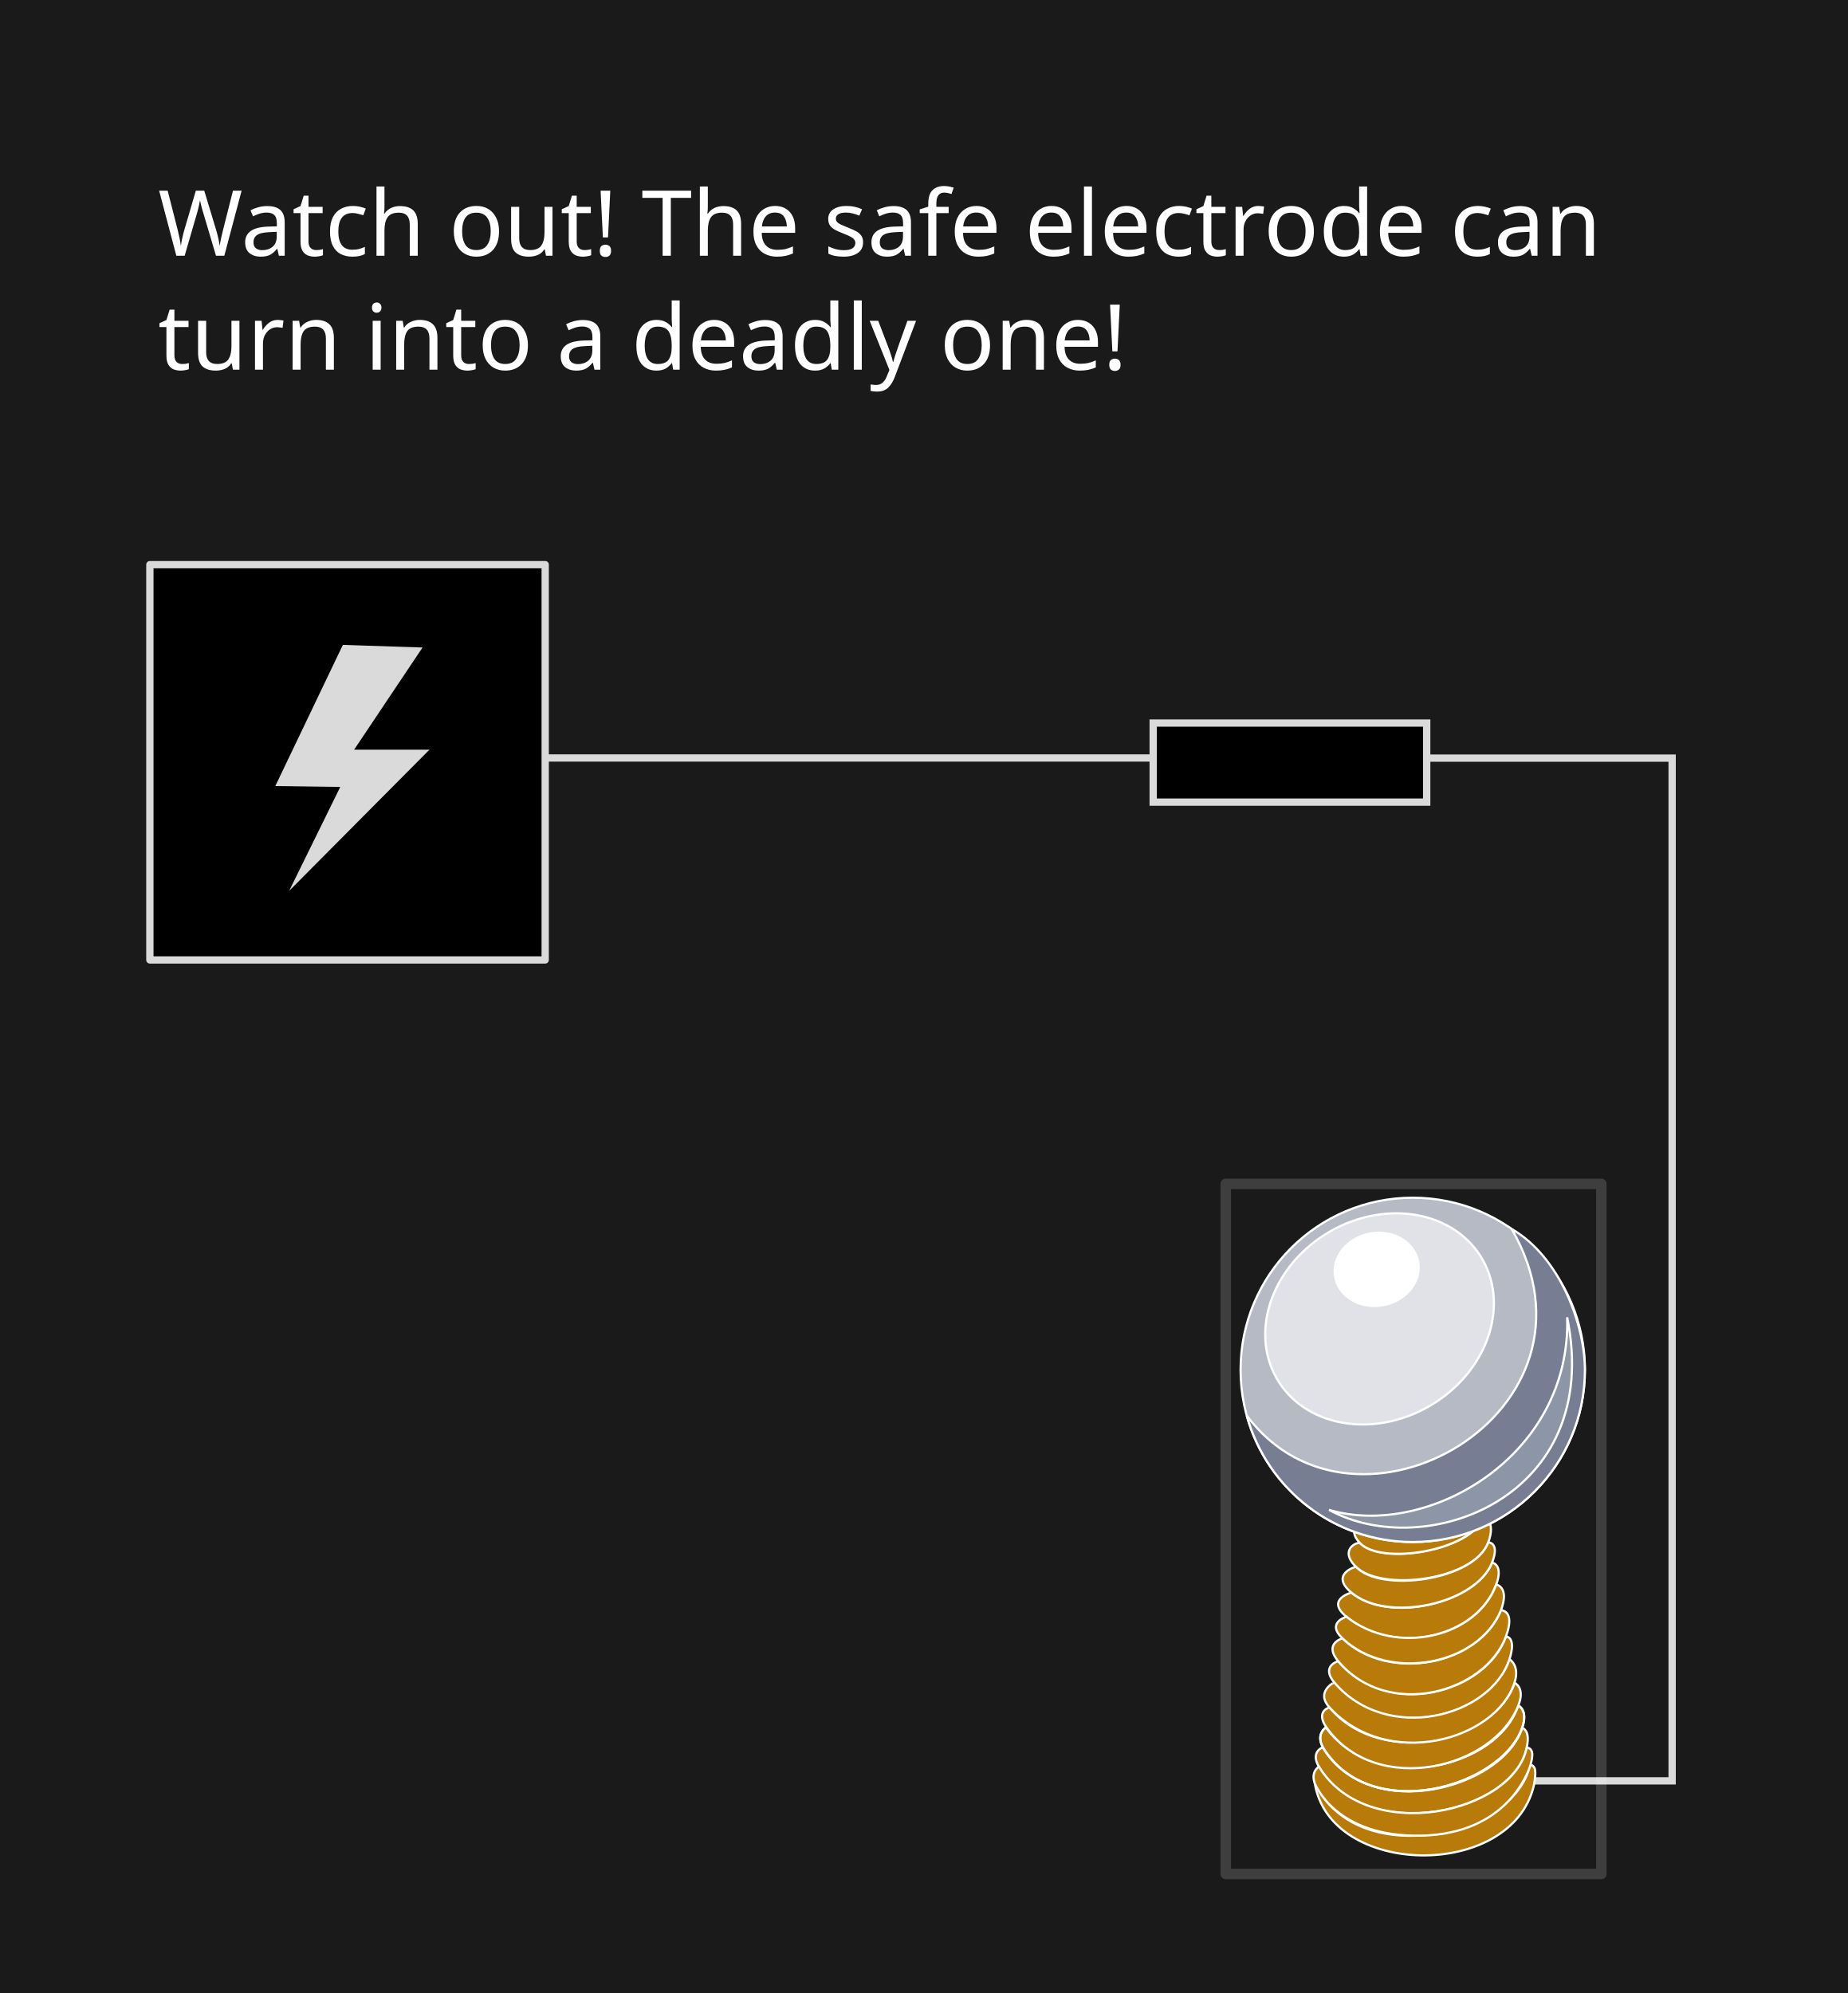
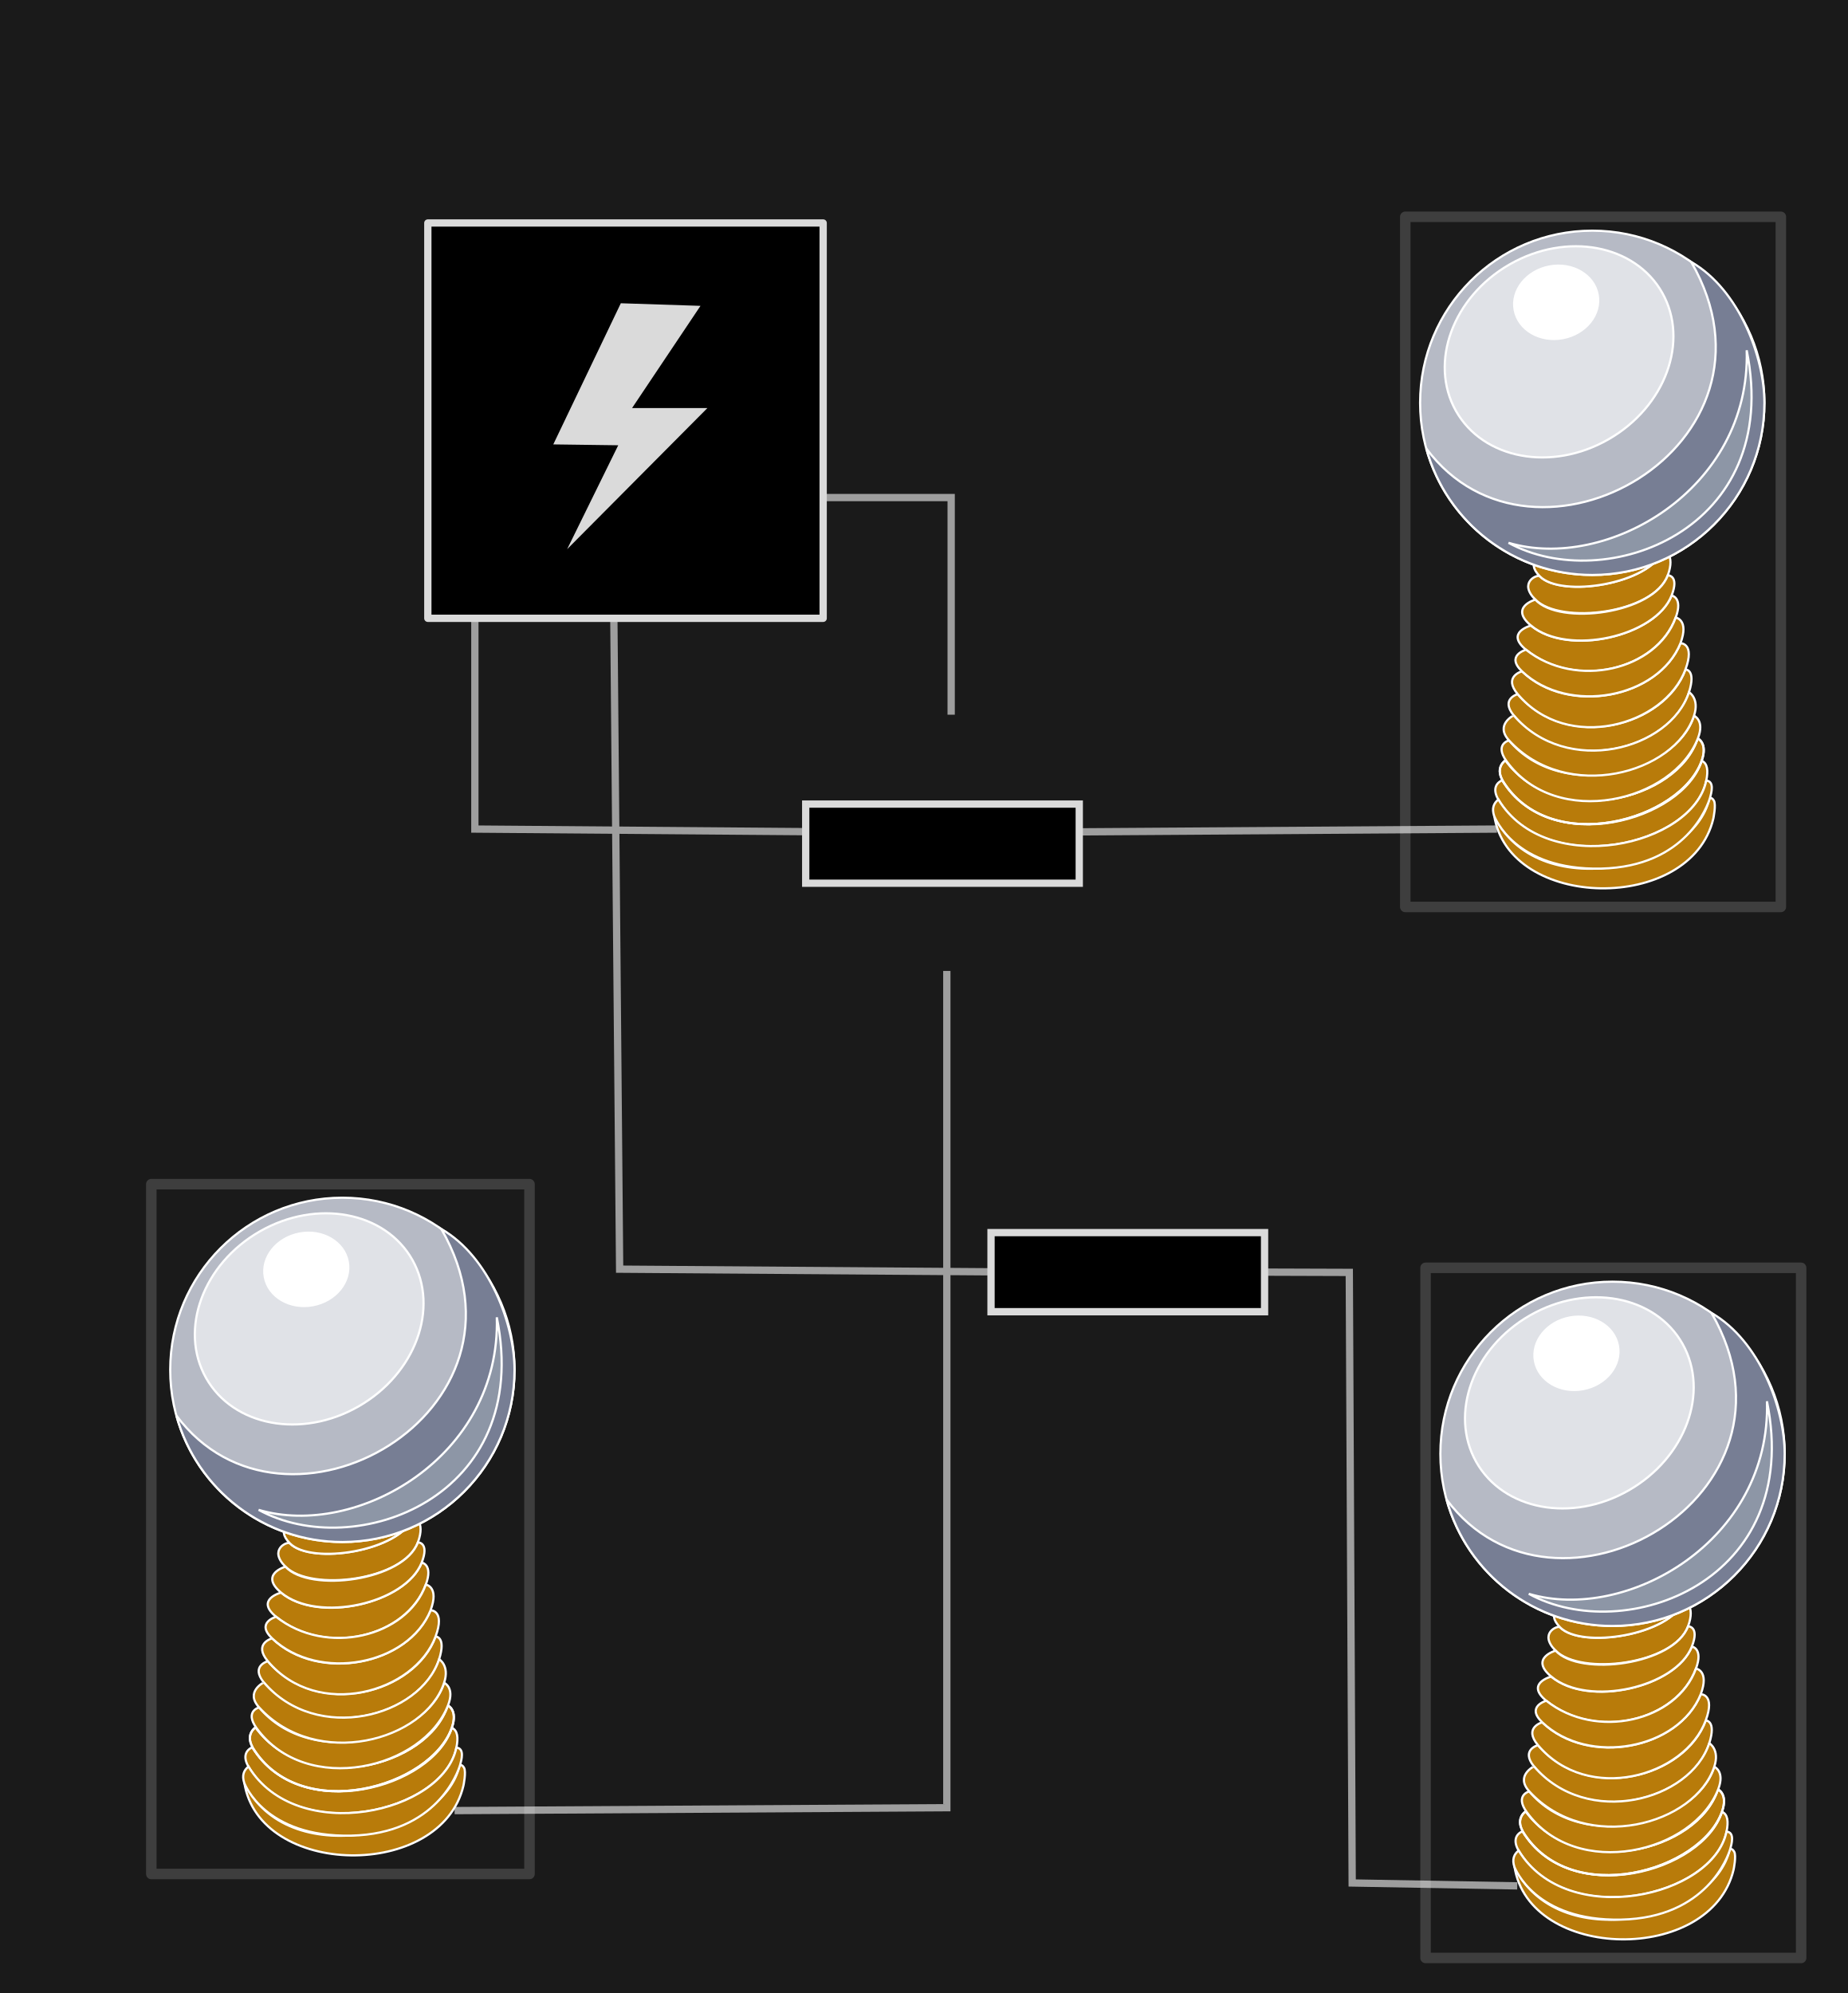
<svg xmlns="http://www.w3.org/2000/svg" width="253.385" height="273.296" viewBox="0 0 253.385 273.296" id="svg2" version="1.1">
  <defs id="defs4">
    <pattern y="0" x="0" height="6" width="6" patternUnits="userSpaceOnUse" id="EMFhbasepattern" />
  </defs>
  <g id="background">
    <rect style="color:#000000;clip-rule:nonzero;display:inline;overflow:visible;visibility:visible;opacity:1;isolation:auto;mix-blend-mode:normal;color-interpolation:sRGB;color-interpolation-filters:linearRGB;solid-color:#000000;solid-opacity:1;fill:#1a1a1a;fill-opacity:1;fill-rule:nonzero;stroke:none;stroke-width:1.459px;stroke-linecap:butt;stroke-linejoin:miter;stroke-miterlimit:4;stroke-dasharray:none;stroke-dashoffset:0;stroke-opacity:1;color-rendering:auto;image-rendering:auto;shape-rendering:auto;text-rendering:auto;enable-background:accumulate" id="rect4145" width="253.764" height="273.719" x="-0.009" y="-0.078" />
  </g>
  <g id="powerlines" powerlines="" transform="translate(0,2)">
-     <path style="fill:none;fill-rule:evenodd;stroke:#dadada;stroke-width:1;stroke-linecap:butt;stroke-linejoin:miter;stroke-miterlimit:4;stroke-dasharray:none;stroke-opacity:1" d="M 191.101,101.958 L 229.285,101.958 L 229.285,242.205 L 206.312,242.205" id="path3380-1" />
-     <path style="fill:none;fill-rule:evenodd;stroke:#dadada;stroke-width:1px;stroke-linecap:butt;stroke-linejoin:miter;stroke-opacity:1" d="M 70.1,101.94 L 161.069,101.94" id="path4193" />
+     <path transform="translate(-85.73159,22.27616)" style="fill:none;fill-rule:evenodd;stroke:#9e9e9e;stroke-width:1px;stroke-linecap:butt;stroke-linejoin:miter;stroke-opacity:1" d="m 231.045,89.81 59.952,-0.397" id="path4339" />
+     <path transform="translate(-85.73159,22.27616)" style="fill:none;fill-rule:evenodd;stroke:#9e9e9e;stroke-width:1px;stroke-linecap:butt;stroke-linejoin:miter;stroke-opacity:1" d="m 215.561,108.868 0,114.742 -67.496,0.397" id="path4345" />
+     <path style="fill:none;fill-rule:evenodd;stroke:#9e9e9e;stroke-width:1px;stroke-linecap:butt;stroke-linejoin:miter;stroke-opacity:1" d="m 109.779,66.229 20.646,0 0,29.777" id="path4395" />
+     <path style="fill:none;fill-rule:evenodd;stroke:#9e9e9e;stroke-width:1px;stroke-linecap:butt;stroke-linejoin:miter;stroke-opacity:1" d="m 115.536,112.086 -50.423,-0.397 0,-37.718" id="path4397" />
+     <path style="fill:none;fill-rule:evenodd;stroke:#9e9e9e;stroke-width:1px;stroke-linecap:butt;stroke-linejoin:miter;stroke-opacity:1" d="m 84.171,82.706 0.794,89.332 55.188,0.397" id="path4399" />
+     <path transform="translate(-85.73159,22.27616)" style="fill:none;fill-rule:evenodd;stroke:#9e9e9e;stroke-width:1px;stroke-linecap:butt;stroke-linejoin:miter;stroke-opacity:1" d="m 256.058,150.159 14.69,0.048 0.397,83.726 22.631,0.397" id="path4401" />
  </g>
  <g transform="translate(114.5869,48.403)" id="generators">
-     <rect style="opacity:1;fill:#000000;fill-opacity:1;stroke:#dadada;stroke-width:1;stroke-linejoin:round;stroke-miterlimit:4;stroke-dasharray:none;stroke-dashoffset:0;stroke-opacity:1" id="rect4188" width="54.208" height="54.208" x="-94.037" y="29.026" />
+     <rect style="opacity:1;fill:#000000;fill-opacity:1;stroke:#dadada;stroke-width:1;stroke-linejoin:round;stroke-miterlimit:4;stroke-dasharray:none;stroke-dashoffset:0;stroke-opacity:1" id="rect4188" width="54.208" height="54.208" x="-55.922" y="-17.824" />
  </g>
  <g transform="translate(-85.73159,24.27616)" id="switches">
-     <path id="path4148-3" d="M 281.365,74.871 L 281.365,85.719 C 243.857,85.719 281.365,85.719 243.857,85.719 L 243.857,74.871 Z" style="fill:#000000;fill-opacity:1;fill-rule:evenodd;stroke:#dadada;stroke-width:1;stroke-linecap:butt;stroke-linejoin:miter;stroke-miterlimit:4;stroke-dasharray:none;stroke-opacity:1" />
+     <path id="path4148-3" d="m 233.721,85.988 0,10.848 c -37.509,0 0,0 -37.509,0 l 0,-10.848 z" style="fill:#000000;fill-opacity:1;fill-rule:evenodd;stroke:#dadada;stroke-width:1;stroke-linecap:butt;stroke-linejoin:miter;stroke-miterlimit:4;stroke-dasharray:none;stroke-opacity:1" />
+     <path style="fill:#000000;fill-opacity:1;fill-rule:evenodd;stroke:#dadada;stroke-width:1;stroke-linecap:butt;stroke-linejoin:miter;stroke-miterlimit:4;stroke-dasharray:none;stroke-opacity:1" d="m 259.131,144.749 0,10.848 c -37.509,0 0,0 -37.509,0 l 0,-10.848 z" id="path4373" />
  </g>
  <g id="decorations">
-     <g id="g4222" transform="matrix(0.4539065,0,0,0.4539065,70.6501,101.7164)" style="stroke:#ffffff;stroke-width:0.661;stroke-miterlimit:4;stroke-dasharray:none;stroke-opacity:1">
-       <path style="fill:#b87b0a;fill-opacity:1;fill-rule:evenodd;stroke:#ffffff;stroke-width:0.661;stroke-linecap:butt;stroke-linejoin:miter;stroke-miterlimit:4;stroke-dasharray:none;stroke-opacity:1" d="M 241.495,314.36 C 254.132,341.538 302.032,330.68 306.498,309.238 C 306.498,309.238 307.175,308.73 307.874,309.936 C 308.593,311.164 307.704,315.355 307.704,315.355 C 300.931,344.078 245.813,343.147 241.495,314.36 Z" id="path4160" />
-       <path style="fill:#b87b0a;fill-opacity:1;fill-rule:evenodd;stroke:#ffffff;stroke-width:0.661;stroke-linecap:butt;stroke-linejoin:miter;stroke-miterlimit:4;stroke-dasharray:none;stroke-opacity:1" d="M 305.566,303.904 C 306.18,300.877 305.969,298.634 304.169,297.893 C 298.56,315.948 258.407,327.356 243.929,303.777 C 241.771,304.73 241.114,306.825 242.765,309.619 C 257.116,333.791 301.566,323.546 305.566,303.904 Z" id="path4162" />
-       <path style="fill:#b87b0a;fill-opacity:1;fill-rule:evenodd;stroke:#ffffff;stroke-width:0.661;stroke-miterlimit:4;stroke-dasharray:none;stroke-opacity:1" d="M 243.993,303.819 C 258.407,327.356 297.989,315.757 304.212,297.829 C 306.074,292.432 302.963,291.119 302.963,291.119 C 296.846,310 260.355,318.742 244.903,297.766 C 244.903,297.766 241.771,299.734 243.972,303.714 Z" id="path4164" />
-       <path style="fill:none;stroke:#ffffff;stroke-width:0.661;stroke-linecap:butt;stroke-linejoin:miter;stroke-miterlimit:4;stroke-dasharray:none;stroke-opacity:1" d="M 243.993,303.819 C 258.407,327.356 297.989,315.757 304.212,297.829 C 306.074,292.432 302.963,291.119 302.963,291.119 C 296.846,310 260.355,318.742 244.903,297.766 C 244.903,297.766 241.771,299.734 243.972,303.714" id="path4166-9" />
-       <path style="fill:#b87b0a;fill-opacity:1;fill-rule:evenodd;stroke:#ffffff;stroke-width:0.661;stroke-linecap:butt;stroke-linejoin:miter;stroke-miterlimit:4;stroke-dasharray:none;stroke-opacity:1" d="M 253.92,249.21 C 261.604,256.872 289.691,253.422 293.946,241.865 C 296.338,235.346 292.655,234.16 292.655,234.16 C 288.612,244.532 261.752,248.765 255.254,242.14 C 254.534,241.505 248.713,244.003 253.92,249.21 Z" id="path4168" />
-       <path style="fill:#b87b0a;fill-opacity:1;fill-rule:evenodd;stroke:#ffffff;stroke-width:0.661;stroke-linecap:butt;stroke-linejoin:miter;stroke-miterlimit:4;stroke-dasharray:none;stroke-opacity:1" d="M 245.983,291.733 C 261.709,310.529 296.401,301.745 301.862,284.283 C 301.862,284.283 305.143,285.658 303.069,291.035 C 295.66,310.211 260.376,318.911 245.199,297.977 C 241.495,292.855 245.983,291.733 245.983,291.733 Z" id="path4170" />
-       <path style="fill:#b87b0a;fill-opacity:1;fill-rule:evenodd;stroke:#ffffff;stroke-width:0.661;stroke-linecap:butt;stroke-linejoin:miter;stroke-miterlimit:4;stroke-dasharray:none;stroke-opacity:1" d="M 247.358,284.134 C 262.831,303.1 294.877,294.697 300.359,277.171 C 302.54,270.249 299.28,270.313 299.28,270.313 C 293.142,287.331 263.911,295.48 248.607,277.763 C 248.607,277.763 243.337,279.181 247.358,284.134 Z" id="path4172" />
-       <path style="fill:#b87b0a;fill-opacity:1;fill-rule:evenodd;stroke:#ffffff;stroke-width:0.661;stroke-linecap:butt;stroke-linejoin:miter;stroke-miterlimit:4;stroke-dasharray:none;stroke-opacity:1" d="M 251.105,264.344 C 266.091,276.514 290.475,270.482 296.338,254.628 C 298.603,248.469 295.089,247.982 295.089,247.982 C 290.242,260.301 263.784,266.461 252.608,257.041 C 252.608,257.041 244.67,259.116 251.105,264.344 Z" id="path4174" />
-       <path style="fill:#b87b0a;fill-opacity:1;fill-rule:evenodd;stroke:#ffffff;stroke-width:0.661;stroke-linecap:butt;stroke-linejoin:miter;stroke-miterlimit:4;stroke-dasharray:none;stroke-opacity:1" d="M 292.655,234.16 C 288.612,244.532 261.731,248.786 255.254,242.14 C 250.597,237.378 256.418,235.832 256.418,235.832 C 263.149,245.146 287.321,240.849 292.655,234.16 Z" id="path4176" />
-       <path style="fill:#b87b0a;fill-opacity:1;fill-rule:evenodd;stroke:#ffffff;stroke-width:0.661;stroke-linecap:butt;stroke-linejoin:miter;stroke-miterlimit:4;stroke-dasharray:none;stroke-opacity:1" d="M 242.765,309.598 C 257.413,333.622 301.524,323.631 305.566,303.883 C 308.149,304.052 307.069,307.756 306.709,309.048 C 306.032,311.418 299.555,329.896 273.774,330.468 C 247.676,331.039 241.644,314.847 241.495,314.572 C 240.712,312.243 241.368,310.698 242.765,309.598 Z" id="path4178" />
-       <path style="fill:#b87b0a;fill-opacity:1;fill-rule:evenodd;stroke:#ffffff;stroke-width:0.661;stroke-linecap:butt;stroke-linejoin:miter;stroke-miterlimit:4;stroke-dasharray:none;stroke-opacity:1" d="M 301.862,284.283 C 303.598,279.054 300.359,277.171 300.359,277.171 C 294.623,294.612 263.445,302.909 247.38,284.156 C 247.401,284.198 241.644,286.992 245.983,291.733 C 263.403,310.804 296.084,301.766 301.862,284.283 Z" id="path4180" />
-       <path style="fill:#b87b0a;fill-opacity:1;fill-rule:evenodd;stroke:#ffffff;stroke-width:0.661;stroke-linecap:butt;stroke-linejoin:miter;stroke-miterlimit:4;stroke-dasharray:none;stroke-opacity:1" d="M 248.607,277.763 C 263.699,295.67 292.972,287.267 299.28,270.313 C 302.243,262.312 297.777,262.375 297.777,262.375 C 291.088,278.927 263.911,284.346 249.898,270.863 C 249.898,270.863 244.099,272.429 248.607,277.763 Z" id="path4182" />
-       <path style="fill:#b87b0a;fill-opacity:1;fill-rule:evenodd;stroke:#ffffff;stroke-width:0.661;stroke-linecap:butt;stroke-linejoin:miter;stroke-miterlimit:4;stroke-dasharray:none;stroke-opacity:1" d="M 251.105,264.344 C 266.218,276.345 290.58,270.525 296.338,254.628 C 296.338,254.628 300.444,255.221 297.777,262.375 C 291.088,278.927 264.017,284.24 249.898,270.863 C 244.861,266.101 251.105,264.344 251.105,264.344 Z" id="path4184" />
-       <path style="fill:#b87b0a;fill-opacity:1;fill-rule:evenodd;stroke:#ffffff;stroke-width:0.661;stroke-linecap:butt;stroke-linejoin:miter;stroke-miterlimit:4;stroke-dasharray:none;stroke-opacity:1" d="M 252.608,257.041 C 263.868,266.376 290.221,260.301 295.089,247.982 C 297.523,241.823 293.946,241.865 293.946,241.865 C 289.713,253.422 261.265,257.211 253.92,249.21 C 253.92,249.21 245.94,251.496 252.608,257.041 Z" id="path4186" />
-       <path style="fill:#b6bac5;fill-opacity:1;fill-rule:nonzero;stroke:#ffffff;stroke-width:0.661;stroke-linecap:butt;stroke-linejoin:miter;stroke-miterlimit:4;stroke-dasharray:none;stroke-opacity:1" d="M 323.134,189.753 C 323.134,218.476 299.851,241.759 271.129,241.759 C 242.406,241.759 219.122,218.476 219.122,189.753 C 219.122,161.03 242.406,137.747 271.129,137.747 C 299.851,137.747 323.134,161.03 323.134,189.753 Z" id="path4188" />
-       <path style="fill:#e0e2e7;fill-opacity:1;fill-rule:nonzero;stroke:#ffffff;stroke-width:0.661;stroke-linecap:butt;stroke-linejoin:miter;stroke-miterlimit:4;stroke-dasharray:none;stroke-opacity:1" d="M 275.997,200.802 C 258.788,210.644 238.172,206.792 229.938,192.187 C 221.726,177.582 229.007,157.749 246.215,147.907 C 263.424,138.064 284.04,141.917 292.274,156.522 C 300.486,171.126 293.205,190.96 275.997,200.802 Z" id="path4190" />
-       <path style="fill:#ffffff;fill-opacity:1;fill-rule:nonzero;stroke:#ffffff;stroke-width:0.661;stroke-linecap:butt;stroke-linejoin:miter;stroke-miterlimit:4;stroke-dasharray:none;stroke-opacity:1" d="M 262.239,170.216 C 255.338,171.507 248.819,167.719 247.697,161.729 C 246.575,155.76 251.295,149.854 258.217,148.563 C 265.117,147.272 271.637,151.082 272.758,157.051 C 273.88,163.041 269.16,168.925 262.239,170.216 Z" id="path4192" />
-       <path style="fill:#777e94;fill-opacity:1;fill-rule:evenodd;stroke:#ffffff;stroke-width:0.661;stroke-linecap:butt;stroke-linejoin:miter;stroke-miterlimit:4;stroke-dasharray:none;stroke-opacity:1" d="M 301.037,147.208 C 332.871,202.58 253.603,247.453 220.985,203.553 C 227.187,226.117 247.718,241.759 271.129,241.759 C 299.851,241.759 323.134,218.476 323.134,189.753 C 323.134,176.249 315.663,155.654 301.037,147.208 Z" id="path4194" />
-       <path style="fill:#8d96a6;fill-opacity:1;fill-rule:evenodd;stroke:#ffffff;stroke-width:0.661;stroke-linecap:butt;stroke-linejoin:miter;stroke-miterlimit:4;stroke-dasharray:none;stroke-opacity:1" d="M 317.779,173.878 C 319.049,216.084 275.341,240.849 245.834,232.044 C 274.769,247.982 328.849,228.488 317.779,173.878 Z" id="path4196" />
+     <g id="g4222" transform="matrix(0.4539065,0,0,0.4539065,98.04533,113.2303)" style="stroke:#ffffff;stroke-width:0.661;stroke-miterlimit:4;stroke-dasharray:none;stroke-opacity:1">
+       <path style="fill:#b87b0a;fill-opacity:1;fill-rule:evenodd;stroke:#ffffff;stroke-width:0.661;stroke-linecap:butt;stroke-linejoin:miter;stroke-miterlimit:4;stroke-dasharray:none;stroke-opacity:1" d="m 241.495,314.36 c 12.636,27.178 60.536,16.32 65.002,-5.122 0,0 0.677,-0.508 1.376,0.699 0.72,1.228 -0.169,5.419 -0.169,5.419 -6.773,28.723 -61.891,27.792 -66.209,-0.995 z" id="path4160" />
+       <path style="fill:#b87b0a;fill-opacity:1;fill-rule:evenodd;stroke:#ffffff;stroke-width:0.661;stroke-linecap:butt;stroke-linejoin:miter;stroke-miterlimit:4;stroke-dasharray:none;stroke-opacity:1" d="m 305.566,303.904 c 0.614,-3.027 0.402,-5.271 -1.397,-6.011 -5.609,18.055 -45.762,29.464 -60.24,5.884 -2.159,0.953 -2.815,3.048 -1.164,5.842 14.351,24.172 58.801,13.928 62.801,-5.715 z" id="path4162" />
+       <path style="fill:#b87b0a;fill-opacity:1;fill-rule:evenodd;stroke:#ffffff;stroke-width:0.661;stroke-miterlimit:4;stroke-dasharray:none;stroke-opacity:1" d="m 243.993,303.819 c 14.414,23.537 53.996,11.938 60.219,-5.99 1.863,-5.397 -1.249,-6.71 -1.249,-6.71 -6.117,18.88 -42.608,27.622 -58.06,6.646 0,0 -3.133,1.968 -0.931,5.948 z" id="path4164" />
+       <path style="fill:none;stroke:#ffffff;stroke-width:0.661;stroke-linecap:butt;stroke-linejoin:miter;stroke-miterlimit:4;stroke-dasharray:none;stroke-opacity:1" d="m 243.993,303.819 c 14.414,23.537 53.996,11.938 60.219,-5.99 1.863,-5.397 -1.249,-6.71 -1.249,-6.71 -6.117,18.88 -42.608,27.622 -58.06,6.646 0,0 -3.133,1.968 -0.931,5.948" id="path4166-9" />
+       <path style="fill:#b87b0a;fill-opacity:1;fill-rule:evenodd;stroke:#ffffff;stroke-width:0.661;stroke-linecap:butt;stroke-linejoin:miter;stroke-miterlimit:4;stroke-dasharray:none;stroke-opacity:1" d="m 253.92,249.21 c 7.684,7.662 35.771,4.212 40.026,-7.345 2.392,-6.519 -1.291,-7.705 -1.291,-7.705 -4.043,10.372 -30.903,14.605 -37.401,7.98 -0.72,-0.635 -6.54,1.863 -1.333,7.07 z" id="path4168" />
+       <path style="fill:#b87b0a;fill-opacity:1;fill-rule:evenodd;stroke:#ffffff;stroke-width:0.661;stroke-linecap:butt;stroke-linejoin:miter;stroke-miterlimit:4;stroke-dasharray:none;stroke-opacity:1" d="m 245.983,291.733 c 15.727,18.796 50.419,10.012 55.88,-7.451 0,0 3.281,1.376 1.206,6.752 -7.408,19.177 -42.693,27.876 -57.869,6.943 -3.704,-5.122 0.783,-6.244 0.783,-6.244 z" id="path4170" />
+       <path style="fill:#b87b0a;fill-opacity:1;fill-rule:evenodd;stroke:#ffffff;stroke-width:0.661;stroke-linecap:butt;stroke-linejoin:miter;stroke-miterlimit:4;stroke-dasharray:none;stroke-opacity:1" d="m 247.358,284.134 c 15.473,18.965 47.519,10.562 53.001,-6.964 2.18,-6.921 -1.079,-6.858 -1.079,-6.858 -6.138,17.018 -35.369,25.167 -50.673,7.45 0,0 -5.27,1.418 -1.249,6.371 z" id="path4172" />
+       <path style="fill:#b87b0a;fill-opacity:1;fill-rule:evenodd;stroke:#ffffff;stroke-width:0.661;stroke-linecap:butt;stroke-linejoin:miter;stroke-miterlimit:4;stroke-dasharray:none;stroke-opacity:1" d="m 251.105,264.344 c 14.986,12.171 39.37,6.138 45.233,-9.716 2.265,-6.16 -1.249,-6.646 -1.249,-6.646 -4.847,12.319 -31.305,18.479 -42.481,9.059 0,0 -7.937,2.074 -1.503,7.303 z" id="path4174" />
+       <path style="fill:#b87b0a;fill-opacity:1;fill-rule:evenodd;stroke:#ffffff;stroke-width:0.661;stroke-linecap:butt;stroke-linejoin:miter;stroke-miterlimit:4;stroke-dasharray:none;stroke-opacity:1" d="m 292.655,234.16 c -4.043,10.372 -30.924,14.626 -37.401,7.98 -4.657,-4.763 1.164,-6.308 1.164,-6.308 6.731,9.313 30.903,5.016 36.237,-1.672 z" id="path4176" />
+       <path style="fill:#b87b0a;fill-opacity:1;fill-rule:evenodd;stroke:#ffffff;stroke-width:0.661;stroke-linecap:butt;stroke-linejoin:miter;stroke-miterlimit:4;stroke-dasharray:none;stroke-opacity:1" d="m 242.765,309.598 c 14.647,24.024 58.758,14.034 62.801,-5.715 2.582,0.169 1.503,3.873 1.143,5.165 -0.677,2.37 -7.154,20.849 -32.935,21.42 -26.099,0.572 -32.131,-15.621 -32.279,-15.896 -0.783,-2.328 -0.127,-3.873 1.27,-4.974 z" id="path4178" />
+       <path style="fill:#b87b0a;fill-opacity:1;fill-rule:evenodd;stroke:#ffffff;stroke-width:0.661;stroke-linecap:butt;stroke-linejoin:miter;stroke-miterlimit:4;stroke-dasharray:none;stroke-opacity:1" d="m 301.862,284.283 c 1.736,-5.228 -1.503,-7.112 -1.503,-7.112 -5.736,17.441 -36.914,25.739 -52.98,6.985 0.021,0.042 -5.736,2.836 -1.397,7.578 17.42,19.071 50.101,10.033 55.88,-7.451 z" id="path4180" />
+       <path style="fill:#b87b0a;fill-opacity:1;fill-rule:evenodd;stroke:#ffffff;stroke-width:0.661;stroke-linecap:butt;stroke-linejoin:miter;stroke-miterlimit:4;stroke-dasharray:none;stroke-opacity:1" d="m 248.607,277.763 c 15.092,17.907 44.365,9.504 50.673,-7.45 2.963,-8.001 -1.503,-7.938 -1.503,-7.938 -6.689,16.552 -33.866,21.971 -47.879,8.488 0,0 -5.8,1.566 -1.291,6.9 z" id="path4182" />
+       <path style="fill:#b87b0a;fill-opacity:1;fill-rule:evenodd;stroke:#ffffff;stroke-width:0.661;stroke-linecap:butt;stroke-linejoin:miter;stroke-miterlimit:4;stroke-dasharray:none;stroke-opacity:1" d="m 251.105,264.344 c 15.113,12.001 39.476,6.181 45.233,-9.716 0,0 4.106,0.593 1.439,7.747 -6.689,16.552 -33.761,21.865 -47.879,8.488 -5.038,-4.763 1.206,-6.519 1.206,-6.519 z" id="path4184" />
+       <path style="fill:#b87b0a;fill-opacity:1;fill-rule:evenodd;stroke:#ffffff;stroke-width:0.661;stroke-linecap:butt;stroke-linejoin:miter;stroke-miterlimit:4;stroke-dasharray:none;stroke-opacity:1" d="m 252.608,257.041 c 11.261,9.335 37.613,3.26 42.481,-9.059 2.434,-6.16 -1.143,-6.117 -1.143,-6.117 -4.233,11.557 -32.681,15.346 -40.026,7.345 0,0 -7.98,2.286 -1.312,7.832 z" id="path4186" />
+       <path style="fill:#b6bac5;fill-opacity:1;fill-rule:nonzero;stroke:#ffffff;stroke-width:0.661;stroke-linecap:butt;stroke-linejoin:miter;stroke-miterlimit:4;stroke-dasharray:none;stroke-opacity:1" d="m 323.134,189.753 c 0,28.723 -23.283,52.006 -52.006,52.006 -28.723,0 -52.006,-23.283 -52.006,-52.006 0,-28.723 23.283,-52.006 52.006,-52.006 28.723,0 52.006,23.283 52.006,52.006 z" id="path4188" />
+       <path style="fill:#e0e2e7;fill-opacity:1;fill-rule:nonzero;stroke:#ffffff;stroke-width:0.661;stroke-linecap:butt;stroke-linejoin:miter;stroke-miterlimit:4;stroke-dasharray:none;stroke-opacity:1" d="m 275.997,200.802 c -17.209,9.842 -37.825,5.99 -46.058,-8.615 -8.213,-14.605 -0.931,-34.438 16.277,-44.28 17.208,-9.842 37.824,-5.99 46.058,8.615 8.213,14.605 0.931,34.438 -16.277,44.28 z" id="path4190" />
+       <path style="fill:#ffffff;fill-opacity:1;fill-rule:nonzero;stroke:#ffffff;stroke-width:0.661;stroke-linecap:butt;stroke-linejoin:miter;stroke-miterlimit:4;stroke-dasharray:none;stroke-opacity:1" d="m 262.239,170.216 c -6.9,1.291 -13.42,-2.498 -14.541,-8.488 -1.122,-5.969 3.598,-11.874 10.52,-13.166 6.9,-1.291 13.42,2.519 14.541,8.488 1.122,5.99 -3.598,11.874 -10.52,13.166 z" id="path4192" />
+       <path style="fill:#777e94;fill-opacity:1;fill-rule:evenodd;stroke:#ffffff;stroke-width:0.661;stroke-linecap:butt;stroke-linejoin:miter;stroke-miterlimit:4;stroke-dasharray:none;stroke-opacity:1" d="m 301.037,147.208 c 31.834,55.372 -47.434,100.245 -80.052,56.345 6.202,22.564 26.733,38.206 50.144,38.206 28.723,0 52.006,-23.283 52.006,-52.006 0,-13.504 -7.472,-34.099 -22.098,-42.545 z" id="path4194" />
+       <path style="fill:#8d96a6;fill-opacity:1;fill-rule:evenodd;stroke:#ffffff;stroke-width:0.661;stroke-linecap:butt;stroke-linejoin:miter;stroke-miterlimit:4;stroke-dasharray:none;stroke-opacity:1" d="m 317.779,173.878 c 1.27,42.206 -42.439,66.971 -71.945,58.166 28.935,15.938 83.015,-3.556 71.945,-58.166 z" id="path4196" />
    </g>
-     <path id="path4191" d="M 47.013,88.435 L 57.938,88.791 L 48.557,102.803 L 58.888,102.803 L 39.651,122.159 L 46.657,107.91 L 37.751,107.791 Z" style="fill:#dadada;fill-opacity:1;fill-rule:evenodd;stroke:none;stroke-width:1;stroke-linecap:butt;stroke-linejoin:miter;stroke-miterlimit:4;stroke-dasharray:none;stroke-opacity:1" />
-     <text xml:space="preserve" style="font-style:normal;font-weight:normal;font-size:12.5px;line-height:125%;font-family:sans-serif;letter-spacing:0px;word-spacing:0px;display:inline;fill:#000000;fill-opacity:1;stroke:none;stroke-width:1px;stroke-linecap:butt;stroke-linejoin:miter;stroke-opacity:1" x="21.664" y="35.071" id="text3407">
-       <tspan x="21.664" y="35.071" style="font-size:12.5px;fill:#ffffff" id="tspan3403">Watch out! The safe electrode can</tspan>
-       <tspan x="21.664" y="50.696" style="font-size:12.5px;fill:#ffffff" id="tspan3433">turn into a deadly one!</tspan>
-     </text>
+     <g transform="matrix(0.4539065,0,0,0.4539065,-76.12016,101.7164)" id="g4243" style="stroke:#ffffff;stroke-width:0.661;stroke-miterlimit:4;stroke-dasharray:none;stroke-opacity:1">
+       <path id="path4245" d="M 241.495,314.36 C 254.132,341.538 302.032,330.68 306.498,309.238 C 306.498,309.238 307.175,308.73 307.874,309.936 C 308.593,311.164 307.704,315.355 307.704,315.355 C 300.931,344.078 245.813,343.147 241.495,314.36 Z" style="fill:#b87b0a;fill-opacity:1;fill-rule:evenodd;stroke:#ffffff;stroke-width:0.661;stroke-linecap:butt;stroke-linejoin:miter;stroke-miterlimit:4;stroke-dasharray:none;stroke-opacity:1" />
+       <path id="path4247" d="M 305.566,303.904 C 306.18,300.877 305.969,298.634 304.169,297.893 C 298.56,315.948 258.407,327.356 243.929,303.777 C 241.771,304.73 241.114,306.825 242.765,309.619 C 257.116,333.791 301.566,323.546 305.566,303.904 Z" style="fill:#b87b0a;fill-opacity:1;fill-rule:evenodd;stroke:#ffffff;stroke-width:0.661;stroke-linecap:butt;stroke-linejoin:miter;stroke-miterlimit:4;stroke-dasharray:none;stroke-opacity:1" />
+       <path id="path4249" d="M 243.993,303.819 C 258.407,327.356 297.989,315.757 304.212,297.829 C 306.074,292.432 302.963,291.119 302.963,291.119 C 296.846,310 260.355,318.742 244.903,297.766 C 244.903,297.766 241.771,299.734 243.972,303.714 Z" style="fill:#b87b0a;fill-opacity:1;fill-rule:evenodd;stroke:#ffffff;stroke-width:0.661;stroke-miterlimit:4;stroke-dasharray:none;stroke-opacity:1" />
+       <path id="path4251" d="M 243.993,303.819 C 258.407,327.356 297.989,315.757 304.212,297.829 C 306.074,292.432 302.963,291.119 302.963,291.119 C 296.846,310 260.355,318.742 244.903,297.766 C 244.903,297.766 241.771,299.734 243.972,303.714" style="fill:none;stroke:#ffffff;stroke-width:0.661;stroke-linecap:butt;stroke-linejoin:miter;stroke-miterlimit:4;stroke-dasharray:none;stroke-opacity:1" />
+       <path id="path4253" d="M 253.92,249.21 C 261.604,256.872 289.691,253.422 293.946,241.865 C 296.338,235.346 292.655,234.16 292.655,234.16 C 288.612,244.532 261.752,248.765 255.254,242.14 C 254.534,241.505 248.713,244.003 253.92,249.21 Z" style="fill:#b87b0a;fill-opacity:1;fill-rule:evenodd;stroke:#ffffff;stroke-width:0.661;stroke-linecap:butt;stroke-linejoin:miter;stroke-miterlimit:4;stroke-dasharray:none;stroke-opacity:1" />
+       <path id="path4255" d="M 245.983,291.733 C 261.709,310.529 296.401,301.745 301.862,284.283 C 301.862,284.283 305.143,285.658 303.069,291.035 C 295.66,310.211 260.376,318.911 245.199,297.977 C 241.495,292.855 245.983,291.733 245.983,291.733 Z" style="fill:#b87b0a;fill-opacity:1;fill-rule:evenodd;stroke:#ffffff;stroke-width:0.661;stroke-linecap:butt;stroke-linejoin:miter;stroke-miterlimit:4;stroke-dasharray:none;stroke-opacity:1" />
+       <path id="path4257" d="M 247.358,284.134 C 262.831,303.1 294.877,294.697 300.359,277.171 C 302.54,270.249 299.28,270.313 299.28,270.313 C 293.142,287.331 263.911,295.48 248.607,277.763 C 248.607,277.763 243.337,279.181 247.358,284.134 Z" style="fill:#b87b0a;fill-opacity:1;fill-rule:evenodd;stroke:#ffffff;stroke-width:0.661;stroke-linecap:butt;stroke-linejoin:miter;stroke-miterlimit:4;stroke-dasharray:none;stroke-opacity:1" />
+       <path id="path4259" d="M 251.105,264.344 C 266.091,276.514 290.475,270.482 296.338,254.628 C 298.603,248.469 295.089,247.982 295.089,247.982 C 290.242,260.301 263.784,266.461 252.608,257.041 C 252.608,257.041 244.67,259.116 251.105,264.344 Z" style="fill:#b87b0a;fill-opacity:1;fill-rule:evenodd;stroke:#ffffff;stroke-width:0.661;stroke-linecap:butt;stroke-linejoin:miter;stroke-miterlimit:4;stroke-dasharray:none;stroke-opacity:1" />
+       <path id="path4261" d="M 292.655,234.16 C 288.612,244.532 261.731,248.786 255.254,242.14 C 250.597,237.378 256.418,235.832 256.418,235.832 C 263.149,245.146 287.321,240.849 292.655,234.16 Z" style="fill:#b87b0a;fill-opacity:1;fill-rule:evenodd;stroke:#ffffff;stroke-width:0.661;stroke-linecap:butt;stroke-linejoin:miter;stroke-miterlimit:4;stroke-dasharray:none;stroke-opacity:1" />
+       <path id="path4263" d="M 242.765,309.598 C 257.413,333.622 301.524,323.631 305.566,303.883 C 308.149,304.052 307.069,307.756 306.709,309.048 C 306.032,311.418 299.555,329.896 273.774,330.468 C 247.676,331.039 241.644,314.847 241.495,314.572 C 240.712,312.243 241.368,310.698 242.765,309.598 Z" style="fill:#b87b0a;fill-opacity:1;fill-rule:evenodd;stroke:#ffffff;stroke-width:0.661;stroke-linecap:butt;stroke-linejoin:miter;stroke-miterlimit:4;stroke-dasharray:none;stroke-opacity:1" />
+       <path id="path4265" d="M 301.862,284.283 C 303.598,279.054 300.359,277.171 300.359,277.171 C 294.623,294.612 263.445,302.909 247.38,284.156 C 247.401,284.198 241.644,286.992 245.983,291.733 C 263.403,310.804 296.084,301.766 301.862,284.283 Z" style="fill:#b87b0a;fill-opacity:1;fill-rule:evenodd;stroke:#ffffff;stroke-width:0.661;stroke-linecap:butt;stroke-linejoin:miter;stroke-miterlimit:4;stroke-dasharray:none;stroke-opacity:1" />
+       <path id="path4267" d="M 248.607,277.763 C 263.699,295.67 292.972,287.267 299.28,270.313 C 302.243,262.312 297.777,262.375 297.777,262.375 C 291.088,278.927 263.911,284.346 249.898,270.863 C 249.898,270.863 244.099,272.429 248.607,277.763 Z" style="fill:#b87b0a;fill-opacity:1;fill-rule:evenodd;stroke:#ffffff;stroke-width:0.661;stroke-linecap:butt;stroke-linejoin:miter;stroke-miterlimit:4;stroke-dasharray:none;stroke-opacity:1" />
+       <path id="path4269" d="M 251.105,264.344 C 266.218,276.345 290.58,270.525 296.338,254.628 C 296.338,254.628 300.444,255.221 297.777,262.375 C 291.088,278.927 264.017,284.24 249.898,270.863 C 244.861,266.101 251.105,264.344 251.105,264.344 Z" style="fill:#b87b0a;fill-opacity:1;fill-rule:evenodd;stroke:#ffffff;stroke-width:0.661;stroke-linecap:butt;stroke-linejoin:miter;stroke-miterlimit:4;stroke-dasharray:none;stroke-opacity:1" />
+       <path id="path4271" d="M 252.608,257.041 C 263.868,266.376 290.221,260.301 295.089,247.982 C 297.523,241.823 293.946,241.865 293.946,241.865 C 289.713,253.422 261.265,257.211 253.92,249.21 C 253.92,249.21 245.94,251.496 252.608,257.041 Z" style="fill:#b87b0a;fill-opacity:1;fill-rule:evenodd;stroke:#ffffff;stroke-width:0.661;stroke-linecap:butt;stroke-linejoin:miter;stroke-miterlimit:4;stroke-dasharray:none;stroke-opacity:1" />
+       <path id="path4273" d="M 323.134,189.753 C 323.134,218.476 299.851,241.759 271.129,241.759 C 242.406,241.759 219.122,218.476 219.122,189.753 C 219.122,161.03 242.406,137.747 271.129,137.747 C 299.851,137.747 323.134,161.03 323.134,189.753 Z" style="fill:#b6bac5;fill-opacity:1;fill-rule:nonzero;stroke:#ffffff;stroke-width:0.661;stroke-linecap:butt;stroke-linejoin:miter;stroke-miterlimit:4;stroke-dasharray:none;stroke-opacity:1" />
+       <path id="path4275" d="M 275.997,200.802 C 258.788,210.644 238.172,206.792 229.938,192.187 C 221.726,177.582 229.007,157.749 246.215,147.907 C 263.424,138.064 284.04,141.917 292.274,156.522 C 300.486,171.126 293.205,190.96 275.997,200.802 Z" style="fill:#e0e2e7;fill-opacity:1;fill-rule:nonzero;stroke:#ffffff;stroke-width:0.661;stroke-linecap:butt;stroke-linejoin:miter;stroke-miterlimit:4;stroke-dasharray:none;stroke-opacity:1" />
+       <path id="path4277" d="M 262.239,170.216 C 255.338,171.507 248.819,167.719 247.697,161.729 C 246.575,155.76 251.295,149.854 258.217,148.563 C 265.117,147.272 271.637,151.082 272.758,157.051 C 273.88,163.041 269.16,168.925 262.239,170.216 Z" style="fill:#ffffff;fill-opacity:1;fill-rule:nonzero;stroke:#ffffff;stroke-width:0.661;stroke-linecap:butt;stroke-linejoin:miter;stroke-miterlimit:4;stroke-dasharray:none;stroke-opacity:1" />
+       <path id="path4279" d="M 301.037,147.208 C 332.871,202.58 253.603,247.453 220.985,203.553 C 227.187,226.117 247.718,241.759 271.129,241.759 C 299.851,241.759 323.134,218.476 323.134,189.753 C 323.134,176.249 315.663,155.654 301.037,147.208 Z" style="fill:#777e94;fill-opacity:1;fill-rule:evenodd;stroke:#ffffff;stroke-width:0.661;stroke-linecap:butt;stroke-linejoin:miter;stroke-miterlimit:4;stroke-dasharray:none;stroke-opacity:1" />
+       <path id="path4281" d="M 317.779,173.878 C 319.049,216.084 275.341,240.849 245.834,232.044 C 274.769,247.982 328.849,228.488 317.779,173.878 Z" style="fill:#8d96a6;fill-opacity:1;fill-rule:evenodd;stroke:#ffffff;stroke-width:0.661;stroke-linecap:butt;stroke-linejoin:miter;stroke-miterlimit:4;stroke-dasharray:none;stroke-opacity:1" />
+     </g>
+     <path id="path4191" d="m 85.128,41.585 10.925,0.356 -9.381,14.012 10.331,0 -19.237,19.356 7.006,-14.25 -8.906,-0.119 z" style="fill:#dadada;fill-opacity:1;fill-rule:evenodd;stroke:none;stroke-width:1;stroke-linecap:butt;stroke-linejoin:miter;stroke-miterlimit:4;stroke-dasharray:none;stroke-opacity:1" />
+     <g style="stroke:#ffffff;stroke-width:0.661;stroke-miterlimit:4;stroke-dasharray:none;stroke-opacity:1" transform="matrix(0.4539065,0,0,0.4539065,95.26611,-30.89245)" id="g4293">
+       <path id="path4295" d="m 241.495,314.36 c 12.636,27.178 60.536,16.32 65.002,-5.122 0,0 0.677,-0.508 1.376,0.699 0.72,1.228 -0.169,5.419 -0.169,5.419 -6.773,28.723 -61.891,27.792 -66.209,-0.995 z" style="fill:#b87b0a;fill-opacity:1;fill-rule:evenodd;stroke:#ffffff;stroke-width:0.661;stroke-linecap:butt;stroke-linejoin:miter;stroke-miterlimit:4;stroke-dasharray:none;stroke-opacity:1" />
+       <path id="path4297" d="m 305.566,303.904 c 0.614,-3.027 0.402,-5.271 -1.397,-6.011 -5.609,18.055 -45.762,29.464 -60.24,5.884 -2.159,0.953 -2.815,3.048 -1.164,5.842 14.351,24.172 58.801,13.928 62.801,-5.715 z" style="fill:#b87b0a;fill-opacity:1;fill-rule:evenodd;stroke:#ffffff;stroke-width:0.661;stroke-linecap:butt;stroke-linejoin:miter;stroke-miterlimit:4;stroke-dasharray:none;stroke-opacity:1" />
+       <path id="path4299" d="m 243.993,303.819 c 14.414,23.537 53.996,11.938 60.219,-5.99 1.863,-5.397 -1.249,-6.71 -1.249,-6.71 -6.117,18.88 -42.608,27.622 -58.06,6.646 0,0 -3.133,1.968 -0.931,5.948 z" style="fill:#b87b0a;fill-opacity:1;fill-rule:evenodd;stroke:#ffffff;stroke-width:0.661;stroke-miterlimit:4;stroke-dasharray:none;stroke-opacity:1" />
+       <path id="path4301" d="m 243.993,303.819 c 14.414,23.537 53.996,11.938 60.219,-5.99 1.863,-5.397 -1.249,-6.71 -1.249,-6.71 -6.117,18.88 -42.608,27.622 -58.06,6.646 0,0 -3.133,1.968 -0.931,5.948" style="fill:none;stroke:#ffffff;stroke-width:0.661;stroke-linecap:butt;stroke-linejoin:miter;stroke-miterlimit:4;stroke-dasharray:none;stroke-opacity:1" />
+       <path id="path4303" d="m 253.92,249.21 c 7.684,7.662 35.771,4.212 40.026,-7.345 2.392,-6.519 -1.291,-7.705 -1.291,-7.705 -4.043,10.372 -30.903,14.605 -37.401,7.98 -0.72,-0.635 -6.54,1.863 -1.333,7.07 z" style="fill:#b87b0a;fill-opacity:1;fill-rule:evenodd;stroke:#ffffff;stroke-width:0.661;stroke-linecap:butt;stroke-linejoin:miter;stroke-miterlimit:4;stroke-dasharray:none;stroke-opacity:1" />
+       <path id="path4305" d="m 245.983,291.733 c 15.727,18.796 50.419,10.012 55.88,-7.451 0,0 3.281,1.376 1.206,6.752 -7.408,19.177 -42.693,27.876 -57.869,6.943 -3.704,-5.122 0.783,-6.244 0.783,-6.244 z" style="fill:#b87b0a;fill-opacity:1;fill-rule:evenodd;stroke:#ffffff;stroke-width:0.661;stroke-linecap:butt;stroke-linejoin:miter;stroke-miterlimit:4;stroke-dasharray:none;stroke-opacity:1" />
+       <path id="path4307" d="m 247.358,284.134 c 15.473,18.965 47.519,10.562 53.001,-6.964 2.18,-6.921 -1.079,-6.858 -1.079,-6.858 -6.138,17.018 -35.369,25.167 -50.673,7.45 0,0 -5.27,1.418 -1.249,6.371 z" style="fill:#b87b0a;fill-opacity:1;fill-rule:evenodd;stroke:#ffffff;stroke-width:0.661;stroke-linecap:butt;stroke-linejoin:miter;stroke-miterlimit:4;stroke-dasharray:none;stroke-opacity:1" />
+       <path id="path4309" d="m 251.105,264.344 c 14.986,12.171 39.37,6.138 45.233,-9.716 2.265,-6.16 -1.249,-6.646 -1.249,-6.646 -4.847,12.319 -31.305,18.479 -42.481,9.059 0,0 -7.937,2.074 -1.503,7.303 z" style="fill:#b87b0a;fill-opacity:1;fill-rule:evenodd;stroke:#ffffff;stroke-width:0.661;stroke-linecap:butt;stroke-linejoin:miter;stroke-miterlimit:4;stroke-dasharray:none;stroke-opacity:1" />
+       <path id="path4311" d="m 292.655,234.16 c -4.043,10.372 -30.924,14.626 -37.401,7.98 -4.657,-4.763 1.164,-6.308 1.164,-6.308 6.731,9.313 30.903,5.016 36.237,-1.672 z" style="fill:#b87b0a;fill-opacity:1;fill-rule:evenodd;stroke:#ffffff;stroke-width:0.661;stroke-linecap:butt;stroke-linejoin:miter;stroke-miterlimit:4;stroke-dasharray:none;stroke-opacity:1" />
+       <path id="path4313" d="m 242.765,309.598 c 14.647,24.024 58.758,14.034 62.801,-5.715 2.582,0.169 1.503,3.873 1.143,5.165 -0.677,2.37 -7.154,20.849 -32.935,21.42 -26.099,0.572 -32.131,-15.621 -32.279,-15.896 -0.783,-2.328 -0.127,-3.873 1.27,-4.974 z" style="fill:#b87b0a;fill-opacity:1;fill-rule:evenodd;stroke:#ffffff;stroke-width:0.661;stroke-linecap:butt;stroke-linejoin:miter;stroke-miterlimit:4;stroke-dasharray:none;stroke-opacity:1" />
+       <path id="path4315" d="m 301.862,284.283 c 1.736,-5.228 -1.503,-7.112 -1.503,-7.112 -5.736,17.441 -36.914,25.739 -52.98,6.985 0.021,0.042 -5.736,2.836 -1.397,7.578 17.42,19.071 50.101,10.033 55.88,-7.451 z" style="fill:#b87b0a;fill-opacity:1;fill-rule:evenodd;stroke:#ffffff;stroke-width:0.661;stroke-linecap:butt;stroke-linejoin:miter;stroke-miterlimit:4;stroke-dasharray:none;stroke-opacity:1" />
+       <path id="path4317" d="m 248.607,277.763 c 15.092,17.907 44.365,9.504 50.673,-7.45 2.963,-8.001 -1.503,-7.938 -1.503,-7.938 -6.689,16.552 -33.866,21.971 -47.879,8.488 0,0 -5.8,1.566 -1.291,6.9 z" style="fill:#b87b0a;fill-opacity:1;fill-rule:evenodd;stroke:#ffffff;stroke-width:0.661;stroke-linecap:butt;stroke-linejoin:miter;stroke-miterlimit:4;stroke-dasharray:none;stroke-opacity:1" />
+       <path id="path4319" d="m 251.105,264.344 c 15.113,12.001 39.476,6.181 45.233,-9.716 0,0 4.106,0.593 1.439,7.747 -6.689,16.552 -33.761,21.865 -47.879,8.488 -5.038,-4.763 1.206,-6.519 1.206,-6.519 z" style="fill:#b87b0a;fill-opacity:1;fill-rule:evenodd;stroke:#ffffff;stroke-width:0.661;stroke-linecap:butt;stroke-linejoin:miter;stroke-miterlimit:4;stroke-dasharray:none;stroke-opacity:1" />
+       <path id="path4321" d="m 252.608,257.041 c 11.261,9.335 37.613,3.26 42.481,-9.059 2.434,-6.16 -1.143,-6.117 -1.143,-6.117 -4.233,11.557 -32.681,15.346 -40.026,7.345 0,0 -7.98,2.286 -1.312,7.832 z" style="fill:#b87b0a;fill-opacity:1;fill-rule:evenodd;stroke:#ffffff;stroke-width:0.661;stroke-linecap:butt;stroke-linejoin:miter;stroke-miterlimit:4;stroke-dasharray:none;stroke-opacity:1" />
+       <path id="path4323" d="m 323.134,189.753 c 0,28.723 -23.283,52.006 -52.006,52.006 -28.723,0 -52.006,-23.283 -52.006,-52.006 0,-28.723 23.283,-52.006 52.006,-52.006 28.723,0 52.006,23.283 52.006,52.006 z" style="fill:#b6bac5;fill-opacity:1;fill-rule:nonzero;stroke:#ffffff;stroke-width:0.661;stroke-linecap:butt;stroke-linejoin:miter;stroke-miterlimit:4;stroke-dasharray:none;stroke-opacity:1" />
+       <path id="path4325" d="m 275.997,200.802 c -17.209,9.842 -37.825,5.99 -46.058,-8.615 -8.213,-14.605 -0.931,-34.438 16.277,-44.28 17.208,-9.842 37.824,-5.99 46.058,8.615 8.213,14.605 0.931,34.438 -16.277,44.28 z" style="fill:#e0e2e7;fill-opacity:1;fill-rule:nonzero;stroke:#ffffff;stroke-width:0.661;stroke-linecap:butt;stroke-linejoin:miter;stroke-miterlimit:4;stroke-dasharray:none;stroke-opacity:1" />
+       <path id="path4327" d="m 262.239,170.216 c -6.9,1.291 -13.42,-2.498 -14.541,-8.488 -1.122,-5.969 3.598,-11.874 10.52,-13.166 6.9,-1.291 13.42,2.519 14.541,8.488 1.122,5.99 -3.598,11.874 -10.52,13.166 z" style="fill:#ffffff;fill-opacity:1;fill-rule:nonzero;stroke:#ffffff;stroke-width:0.661;stroke-linecap:butt;stroke-linejoin:miter;stroke-miterlimit:4;stroke-dasharray:none;stroke-opacity:1" />
+       <path id="path4329" d="m 301.037,147.208 c 31.834,55.372 -47.434,100.245 -80.052,56.345 6.202,22.564 26.733,38.206 50.144,38.206 28.723,0 52.006,-23.283 52.006,-52.006 0,-13.504 -7.472,-34.099 -22.098,-42.545 z" style="fill:#777e94;fill-opacity:1;fill-rule:evenodd;stroke:#ffffff;stroke-width:0.661;stroke-linecap:butt;stroke-linejoin:miter;stroke-miterlimit:4;stroke-dasharray:none;stroke-opacity:1" />
+       <path id="path4331" d="m 317.779,173.878 c 1.27,42.206 -42.439,66.971 -71.945,58.166 28.935,15.938 83.015,-3.556 71.945,-58.166 z" style="fill:#8d96a6;fill-opacity:1;fill-rule:evenodd;stroke:#ffffff;stroke-width:0.661;stroke-linecap:butt;stroke-linejoin:miter;stroke-miterlimit:4;stroke-dasharray:none;stroke-opacity:1" />
+     </g>
  </g>
  <g transform="translate(-15.38192,2.380042)" id="sockets" style="opacity:1">
-     <rect style="opacity:1;fill:#000000;fill-opacity:0;stroke:#ffffff;stroke-width:1.438;stroke-linejoin:round;stroke-miterlimit:4;stroke-dasharray:none;stroke-dashoffset:0;stroke-opacity:0.16" id="rect4149" width="51.5" height="94.637" x="183.458" y="159.959" />
+     <rect style="opacity:1;fill:#000000;fill-opacity:0;stroke:#ffffff;stroke-width:1.438;stroke-linejoin:round;stroke-miterlimit:4;stroke-dasharray:none;stroke-dashoffset:0;stroke-opacity:0.16" id="rect4149" width="51.5" height="94.637" x="210.854" y="171.473" />
+     <rect y="160.002" x="36.132" height="94.592" width="51.854" id="rect4171" style="opacity:1;fill:#000000;fill-opacity:0;stroke:#ffffff;stroke-width:1.442;stroke-linejoin:round;stroke-miterlimit:4;stroke-dasharray:none;stroke-dashoffset:0;stroke-opacity:0.16" />
+     <rect y="27.35" x="208.075" height="94.637" width="51.5" id="rect4333" style="opacity:1;fill:#000000;fill-opacity:0;stroke:#ffffff;stroke-width:1.438;stroke-linejoin:round;stroke-miterlimit:4;stroke-dasharray:none;stroke-dashoffset:0;stroke-opacity:0.16" />
  </g>
</svg>
